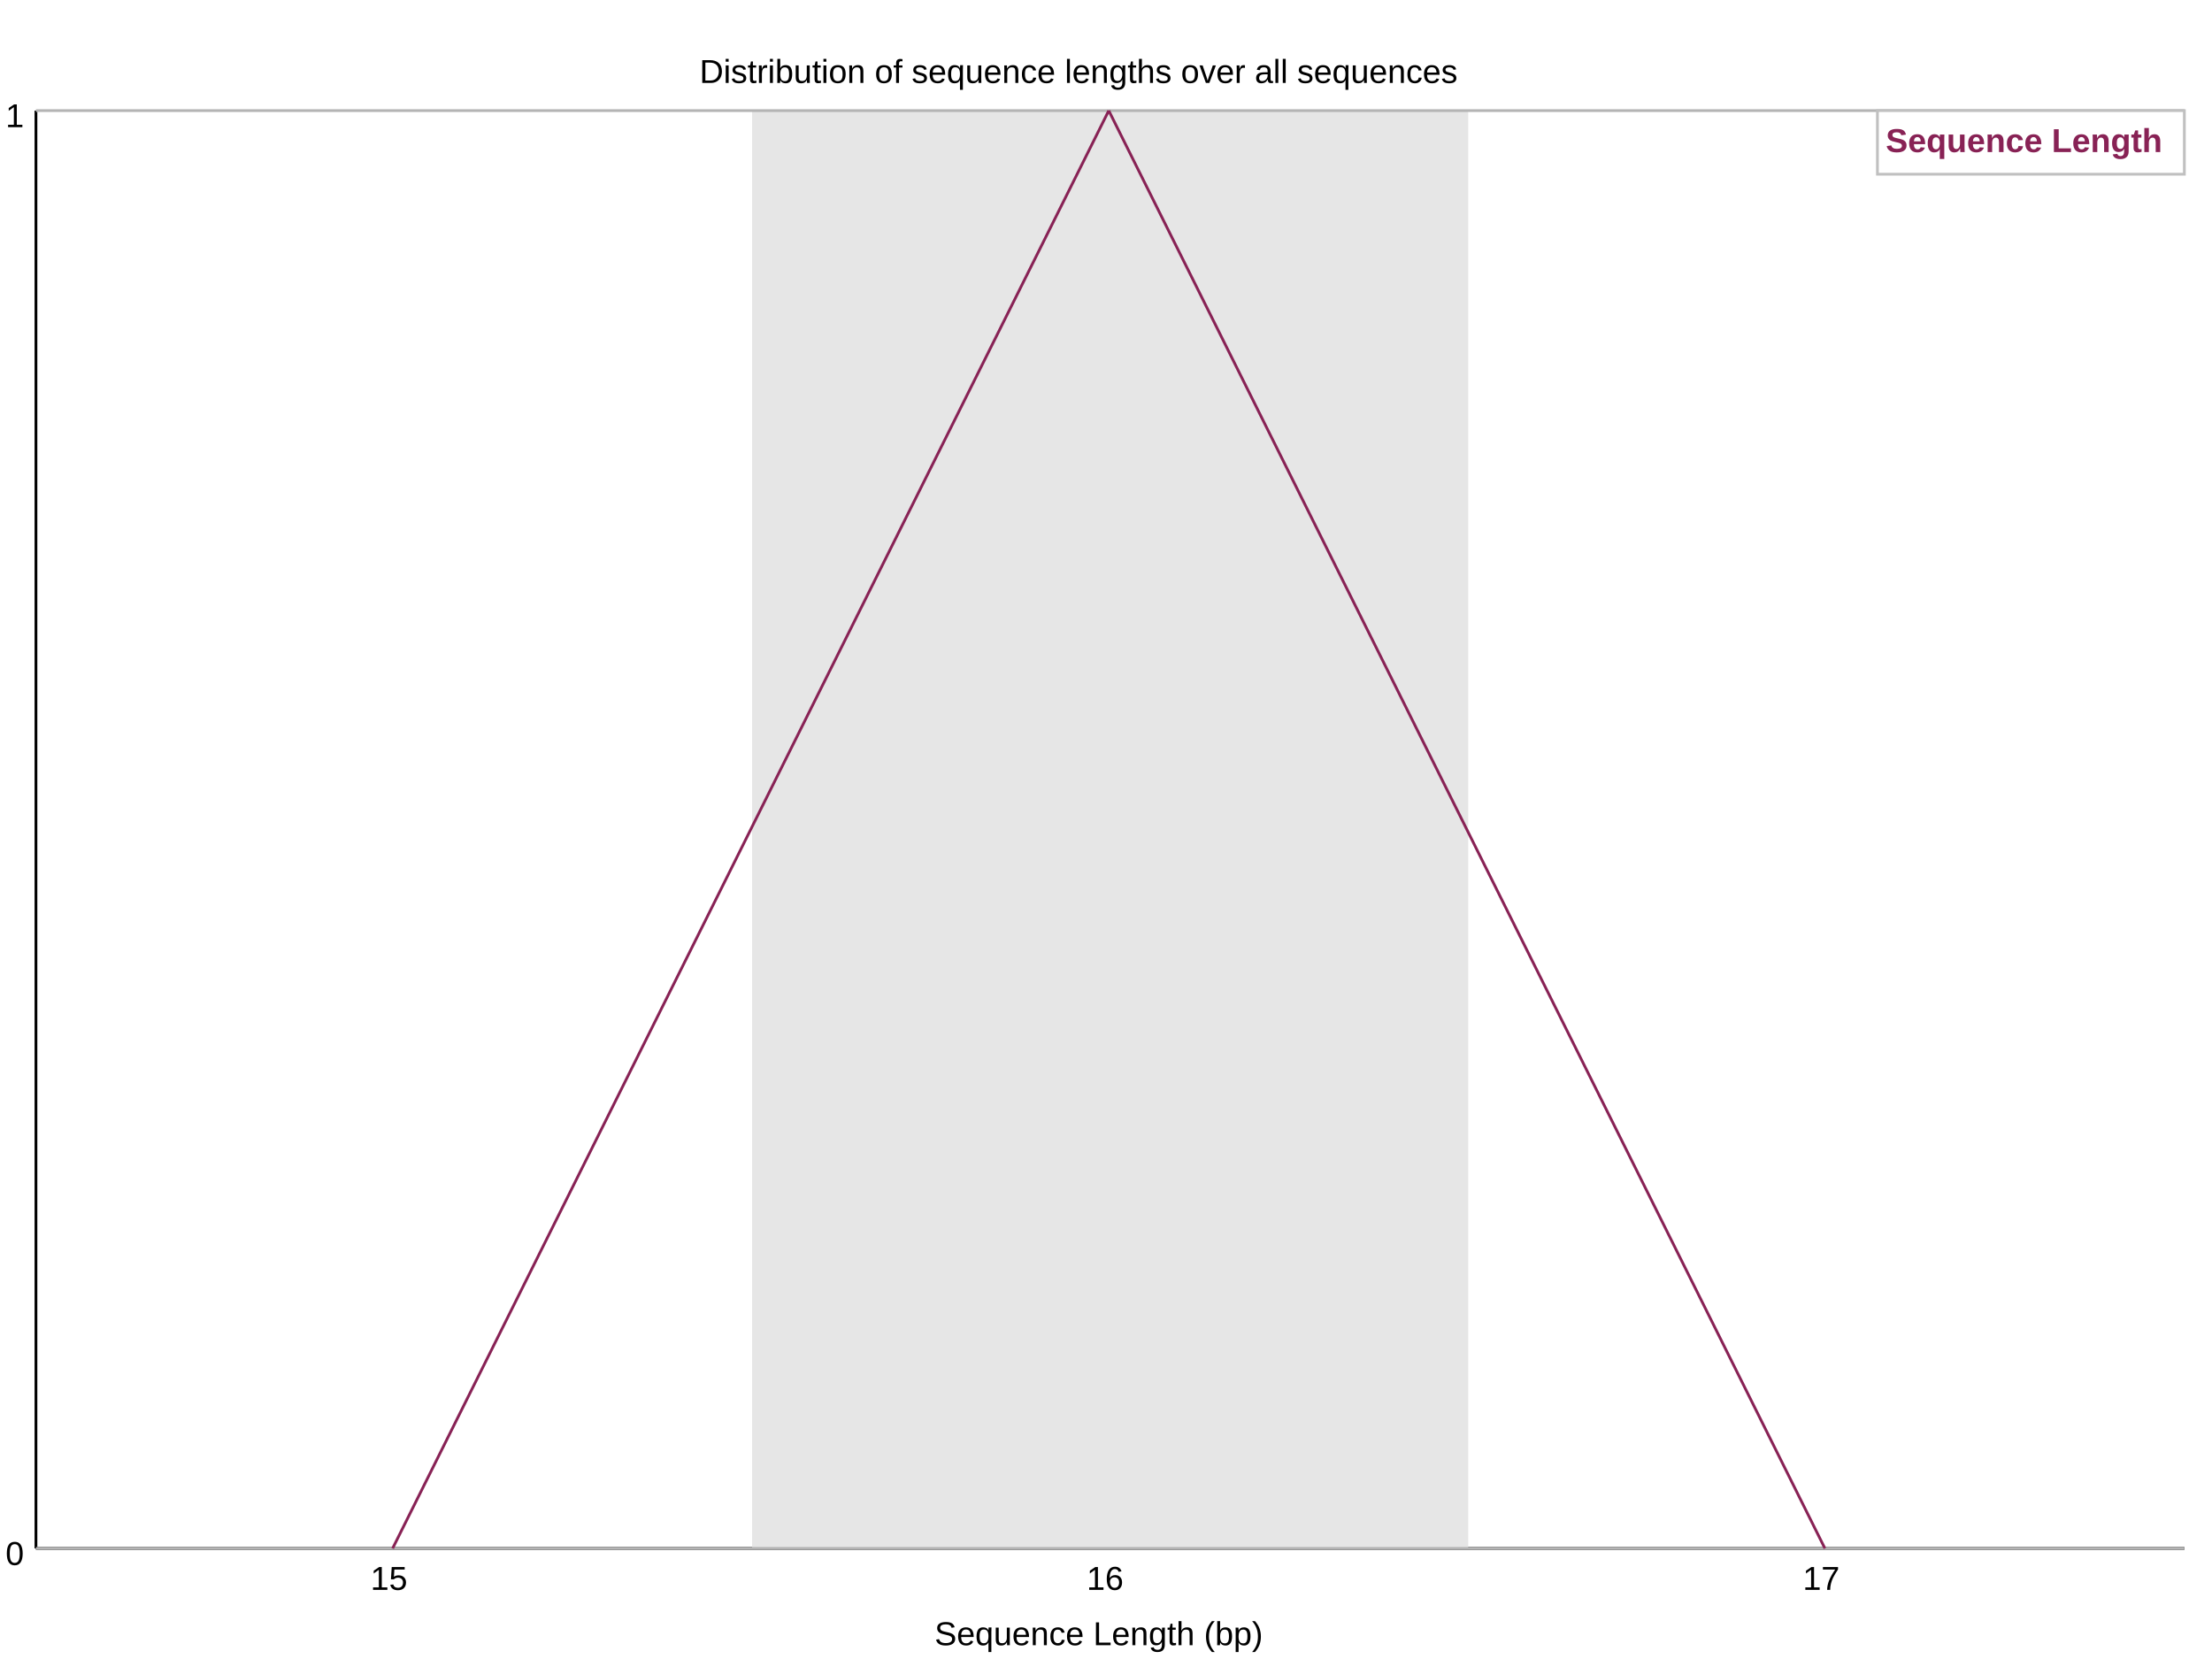
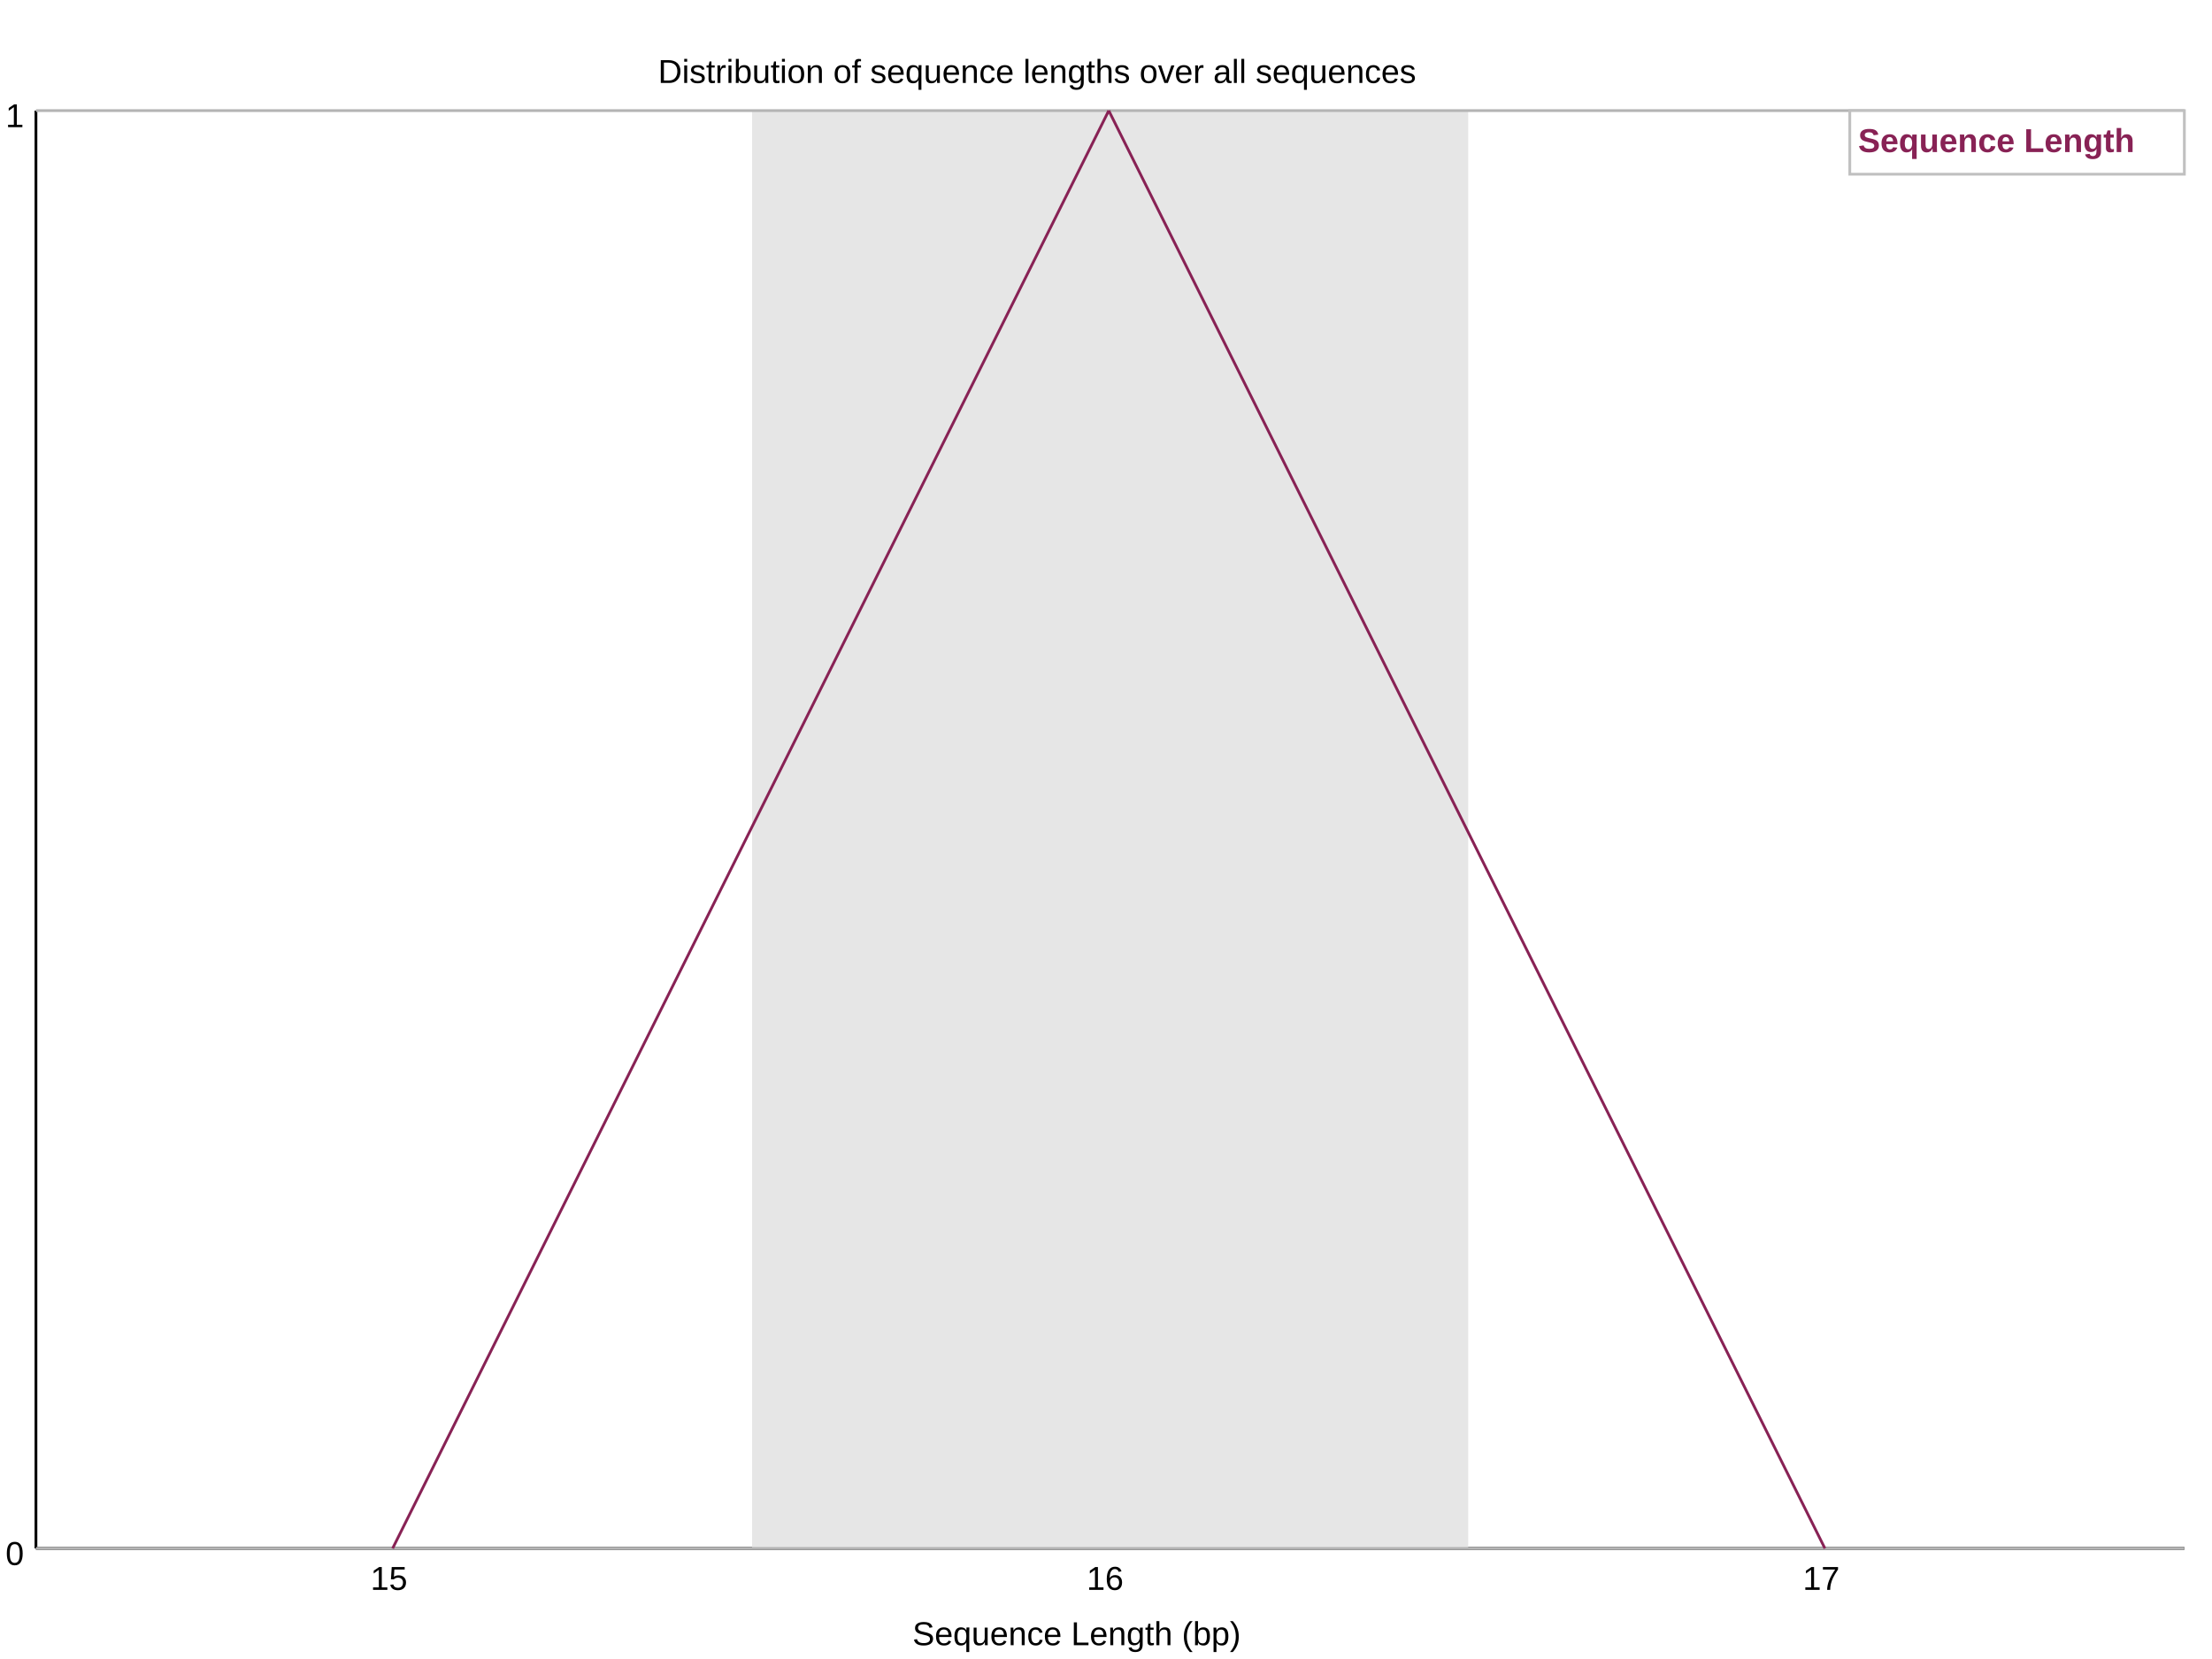
<svg xmlns="http://www.w3.org/2000/svg" width="800" height="600" version="1.1">
  <rect width="800" height="600" x="0" y="0" style="fill:rgb(238,238,238);stroke:none" />
  <rect width="800" height="600" x="0" y="0" style="fill:rgb(255,255,255);stroke:none" />
  <text x="2" y="566" fill="rgb(0,0,0)" font-family="Arial" font-size="12">0</text>
  <text x="2" y="46" fill="rgb(0,0,0)" font-family="Arial" font-size="12">1</text>
-   <text x="253" y="30" fill="rgb(0,0,0)" font-family="Arial" font-size="12">Distribution of sequence lengths over all sequences</text>
+   <text x="238" y="30" fill="rgb(0,0,0)" font-family="Arial" font-size="12">Distribution of sequence lengths over all sequences</text>
  <line x1="13" y1="560" x2="790" y2="560" stroke="rgb(0,0,0)" stroke-width="1" />
  <line x1="13" y1="560" x2="13" y2="40" stroke="rgb(0,0,0)" stroke-width="1" />
-   <text x="338" y="595" fill="rgb(0,0,0)" font-family="Arial" font-size="12">Sequence Length (bp)</text>
+   <text x="330" y="595" fill="rgb(0,0,0)" font-family="Arial" font-size="12">Sequence Length (bp)</text>
  <text x="134" y="575" fill="rgb(0,0,0)" font-family="Arial" font-size="12">15</text>
  <rect width="259" height="520" x="272" y="40" style="fill:rgb(230,230,230);stroke:none" />
  <text x="393" y="575" fill="rgb(0,0,0)" font-family="Arial" font-size="12">16</text>
  <text x="652" y="575" fill="rgb(0,0,0)" font-family="Arial" font-size="12">17</text>
  <line x1="13" y1="560" x2="790" y2="560" stroke="rgb(180,180,180)" stroke-width="1" />
  <line x1="13" y1="40" x2="790" y2="40" stroke="rgb(180,180,180)" stroke-width="1" />
  <line x1="142" y1="560" x2="401" y2="40" stroke="rgb(136,34,85)" stroke-width="1" />
  <line x1="401" y1="40" x2="660" y2="560" stroke="rgb(136,34,85)" stroke-width="1" />
-   <rect width="111" height="23" x="679" y="40" style="fill:rgb(255,255,255);stroke:none" />
-   <rect width="111" height="23" x="679" y="40" rx="0" ry="0" style="fill:none;stroke-width:1;stroke:rgb(192,192,192)" />
-   <text x="682" y="55" fill="rgb(136,34,85)" font-family="Arial" font-size="12" font-weight="bold">Sequence Length</text>
+   <rect width="121" height="23" x="669" y="40" style="fill:rgb(255,255,255);stroke:none" />
+   <rect width="121" height="23" x="669" y="40" rx="0" ry="0" style="fill:none;stroke-width:1;stroke:rgb(192,192,192)" />
+   <text x="672" y="55" fill="rgb(136,34,85)" font-family="Arial" font-size="12" font-weight="bold">Sequence Length</text>
</svg>
